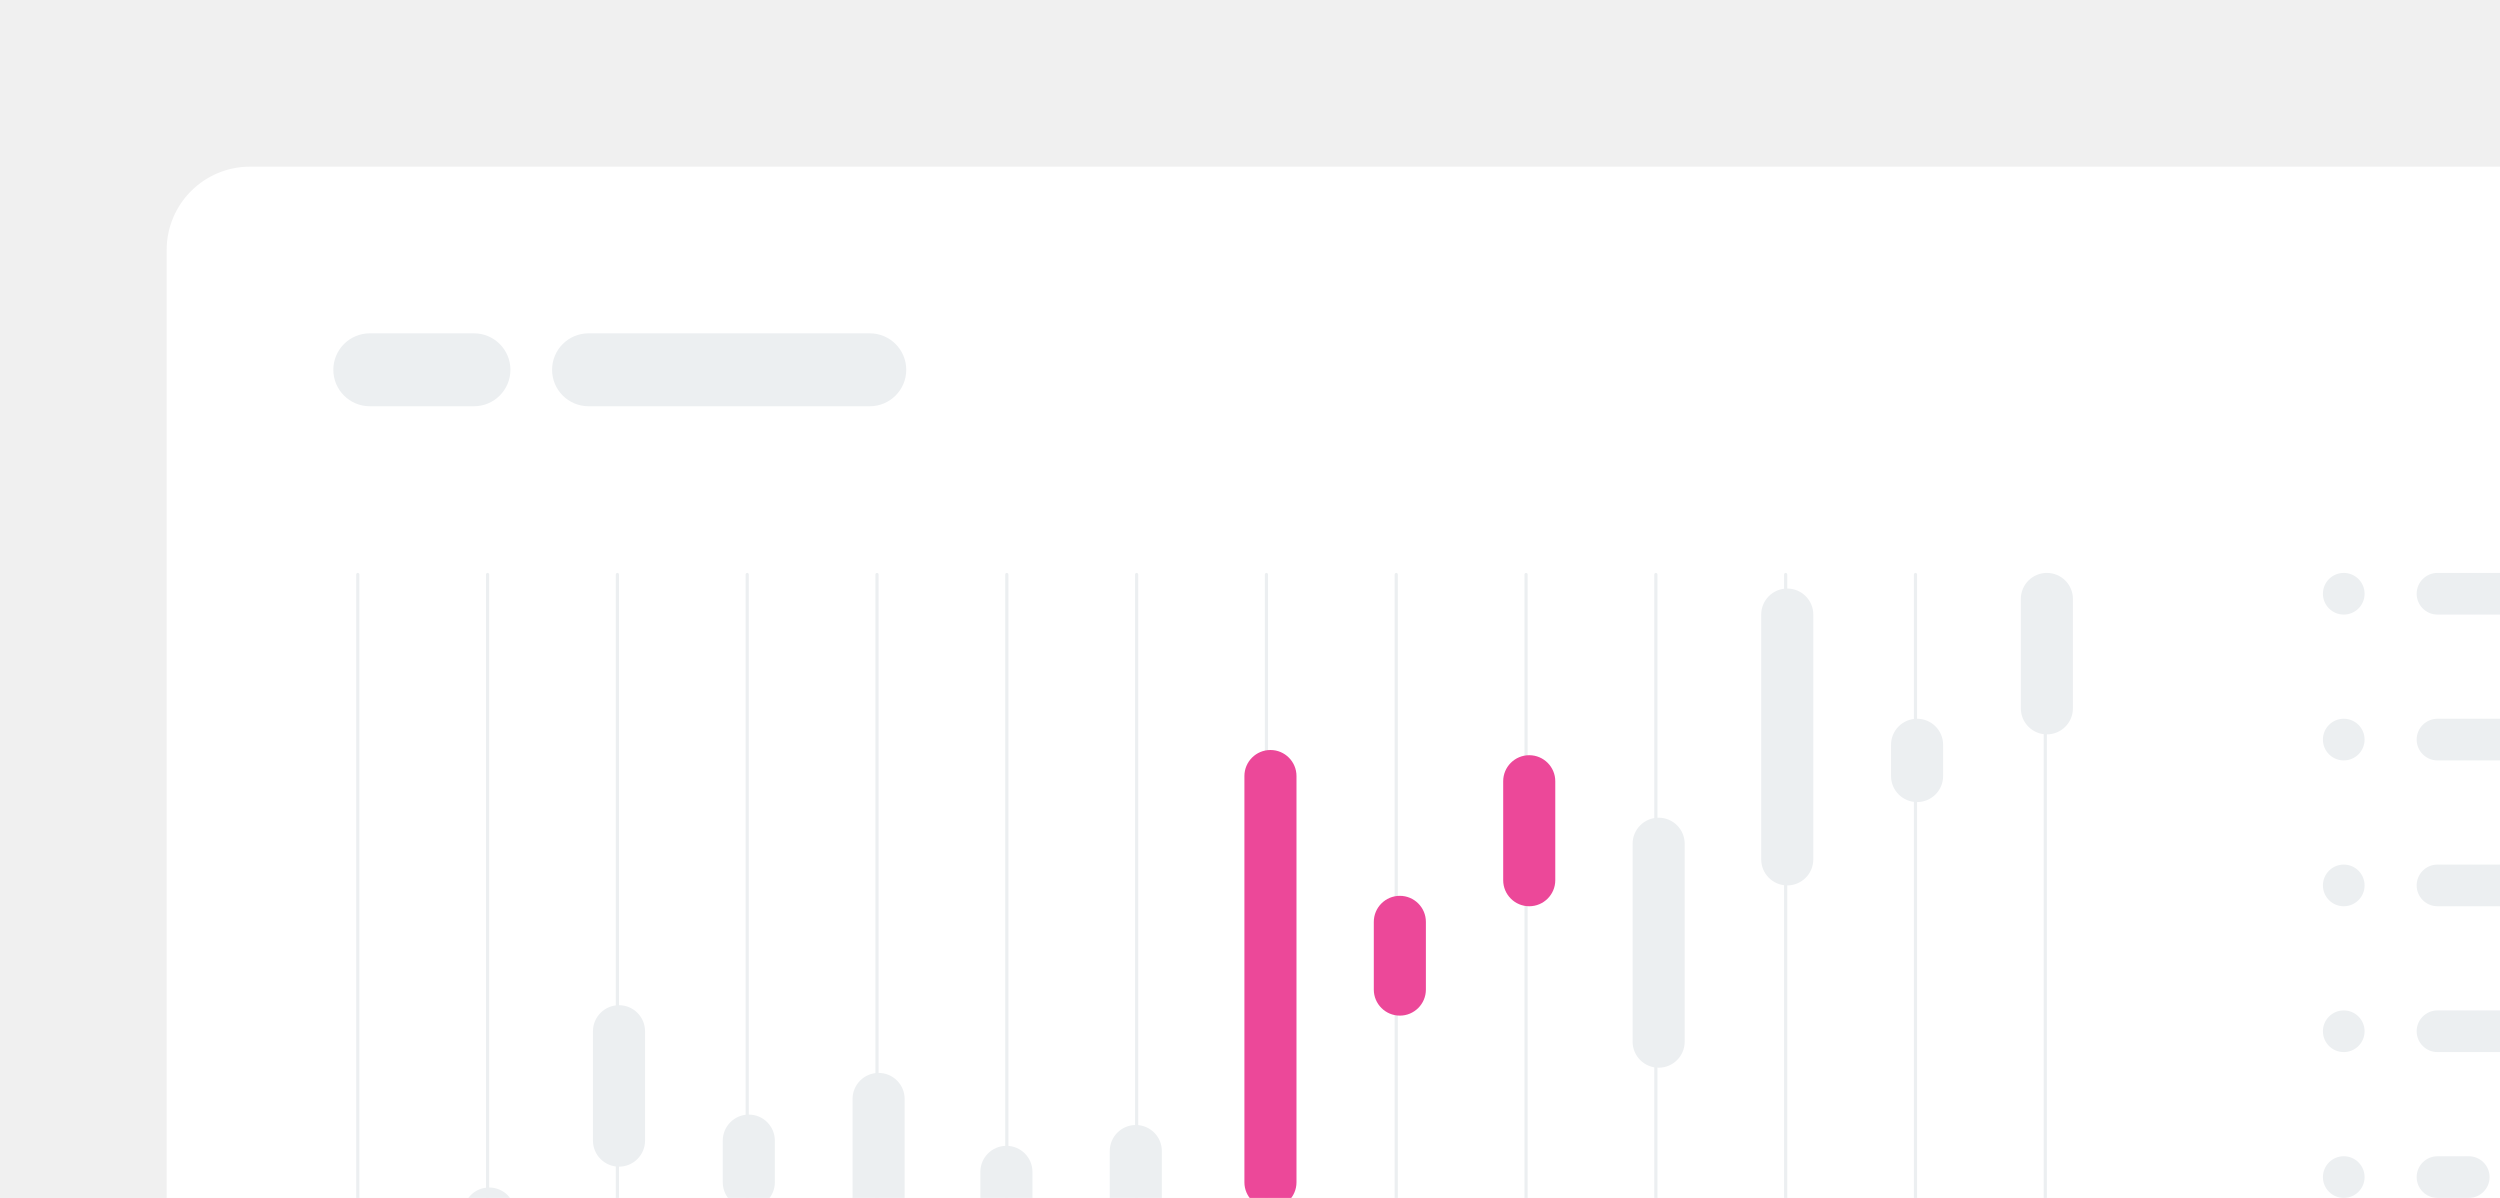
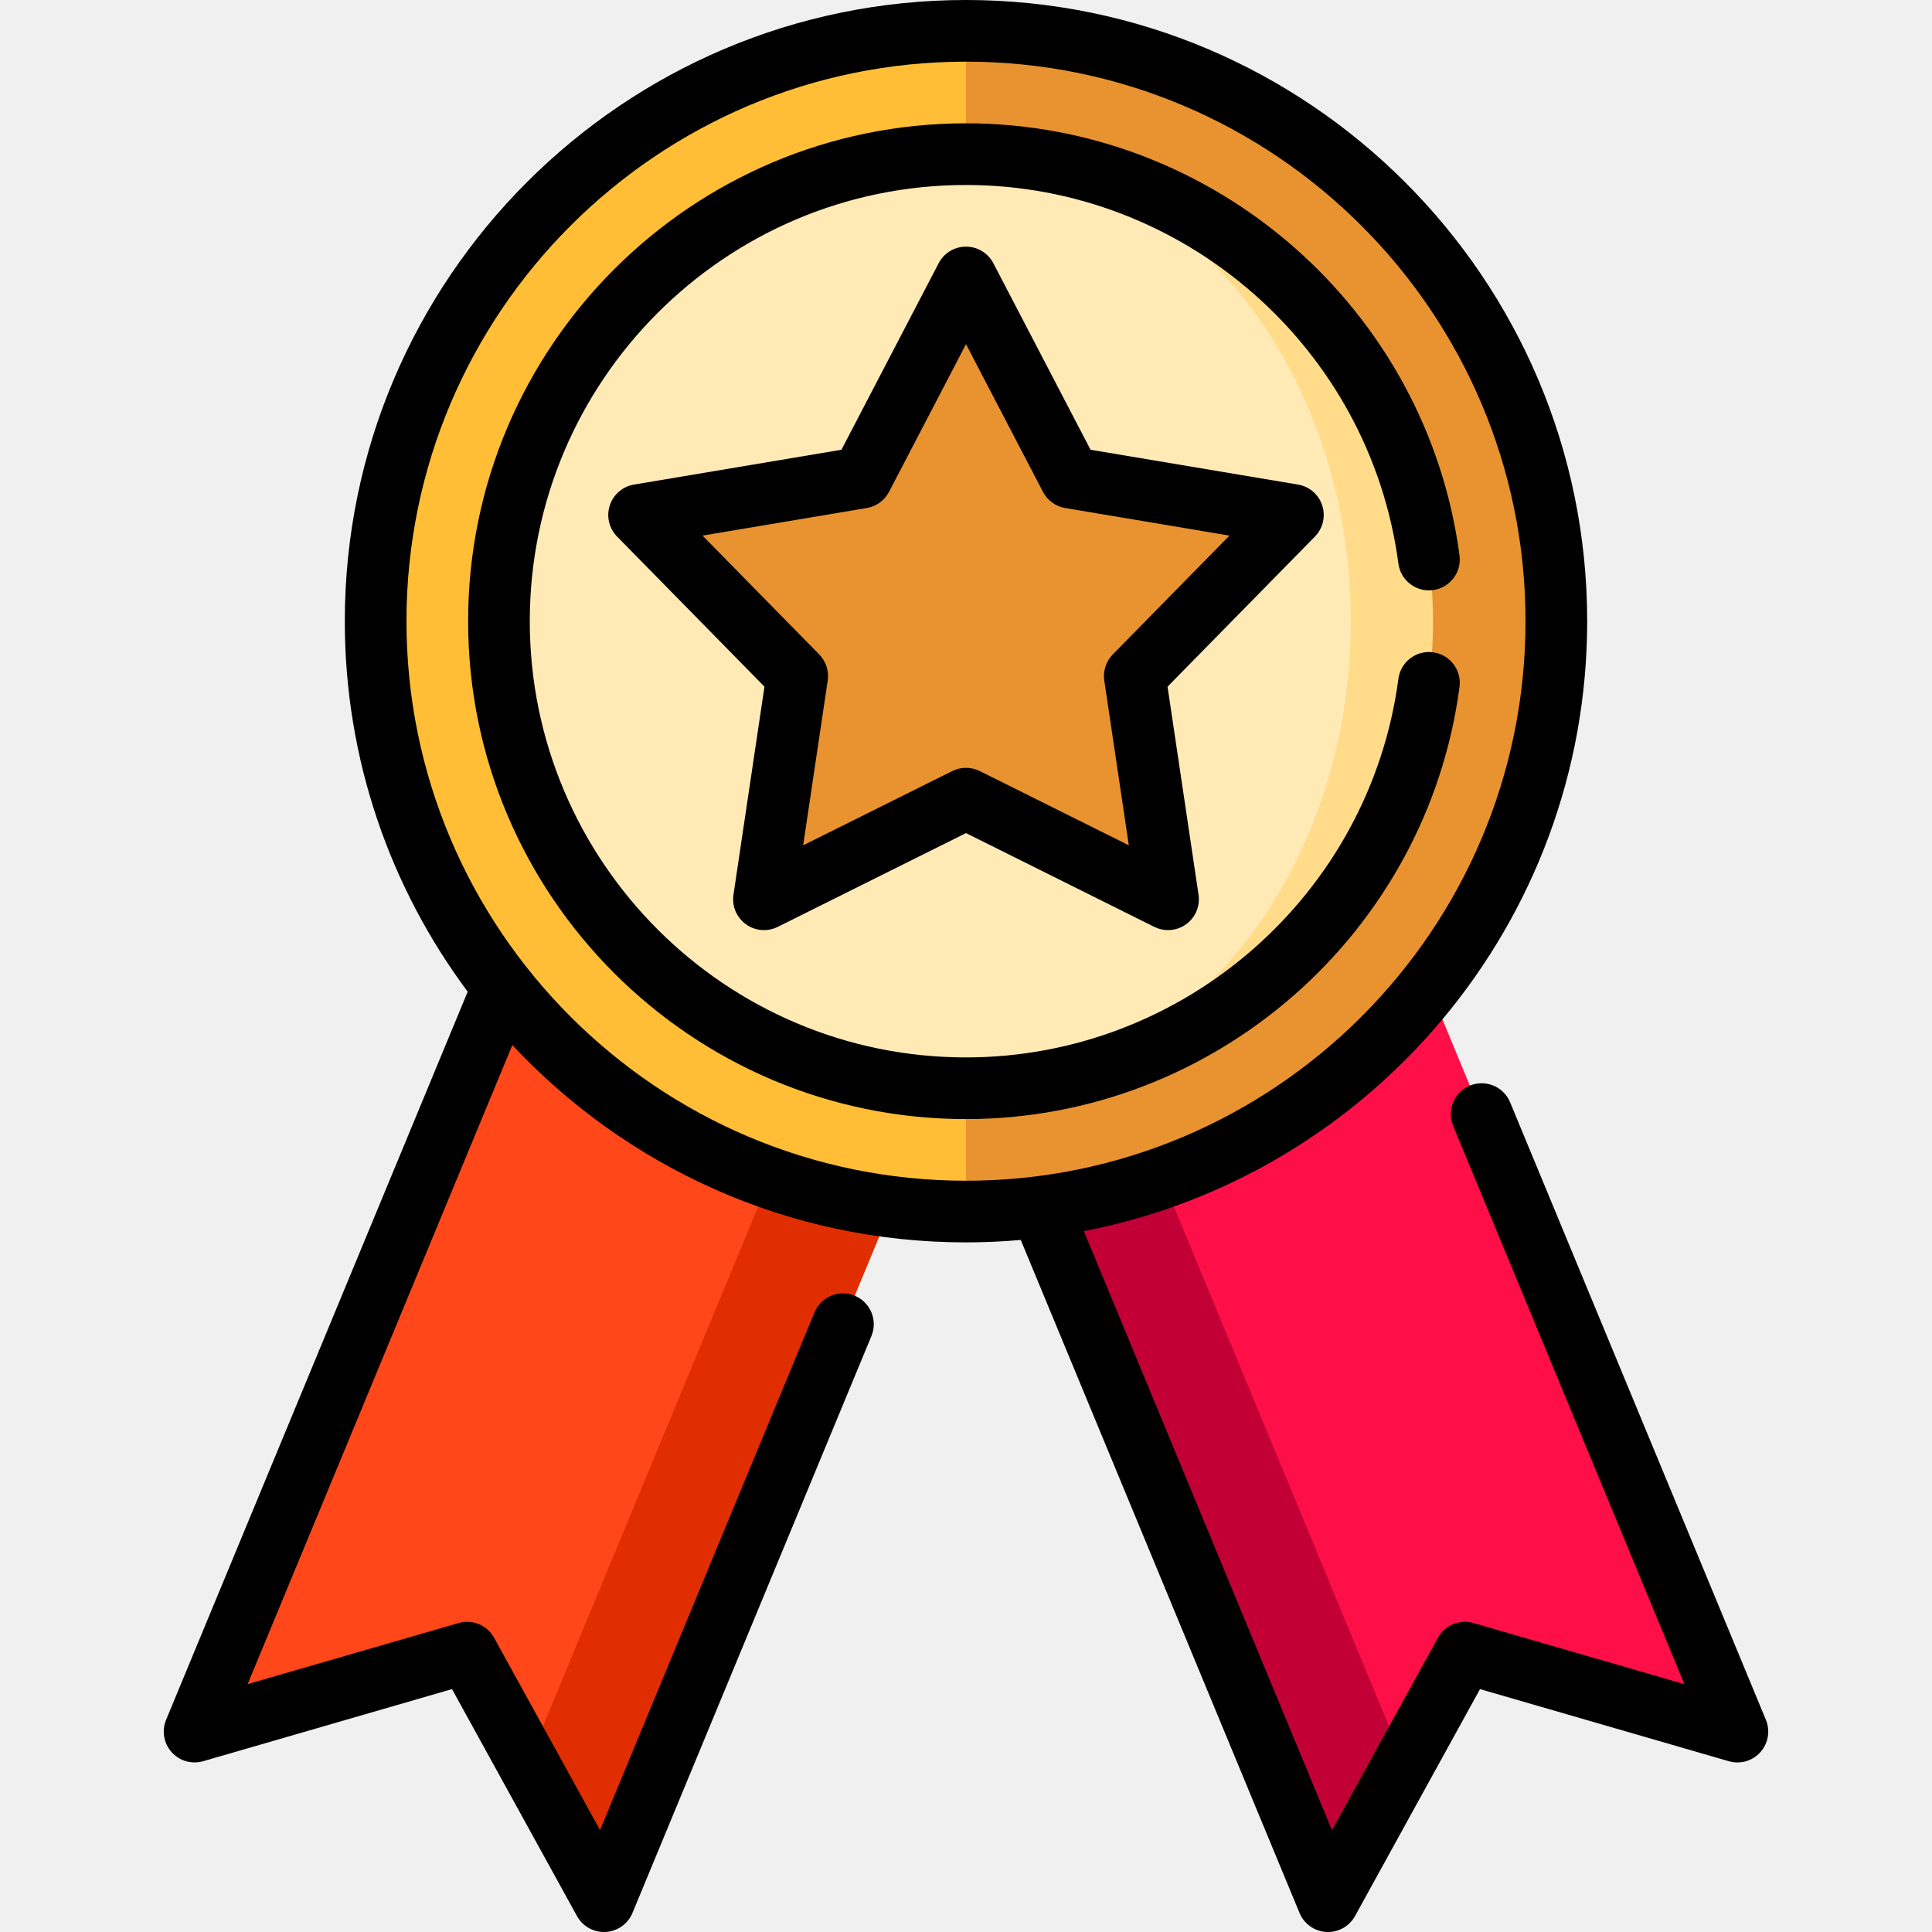
- <svg xmlns="http://www.w3.org/2000/svg" width="480" height="230" viewBox="0 0 480 230" fill="none">
-   <g clip-path="url(#clip0_753_1338)">
-     <path d="M552 32H48C39.163 32 32 39.163 32 48V274C32 282.837 39.163 290 48 290H552C560.837 290 568 282.837 568 274V48C568 39.163 560.837 32 552 32Z" fill="white" />
-     <path d="M68.695 257.695V110.305" stroke="#ECEFF1" stroke-width="0.61" stroke-linecap="round" />
-     <path d="M93.617 257.695V110.305" stroke="#ECEFF1" stroke-width="0.61" stroke-linecap="round" />
-     <path d="M118.539 257.695V110.305" stroke="#ECEFF1" stroke-width="0.61" stroke-linecap="round" />
-     <path d="M143.465 257.695V110.305" stroke="#ECEFF1" stroke-width="0.61" stroke-linecap="round" />
-     <path d="M168.387 257.695V110.305" stroke="#ECEFF1" stroke-width="0.61" stroke-linecap="round" />
-     <path d="M193.309 257.695V110.305" stroke="#ECEFF1" stroke-width="0.61" stroke-linecap="round" />
-     <path d="M218.234 257.695V110.305" stroke="#ECEFF1" stroke-width="0.61" stroke-linecap="round" />
-     <path d="M243.156 257.695V110.305" stroke="#ECEFF1" stroke-width="0.61" stroke-linecap="round" />
-     <path d="M268.078 257.695V110.305" stroke="#ECEFF1" stroke-width="0.61" stroke-linecap="round" />
-     <path d="M293.004 257.695V110.305" stroke="#ECEFF1" stroke-width="0.61" stroke-linecap="round" />
-     <path d="M317.926 257.695V110.305" stroke="#ECEFF1" stroke-width="0.61" stroke-linecap="round" />
-     <path d="M342.848 257.695V110.305" stroke="#ECEFF1" stroke-width="0.61" stroke-linecap="round" />
-     <path d="M367.773 257.695V110.305" stroke="#ECEFF1" stroke-width="0.61" stroke-linecap="round" />
-     <path d="M392.695 257.695V110.305" stroke="#ECEFF1" stroke-width="0.61" stroke-linecap="round" />
-     <path d="M91 64H71C67.134 64 64 67.134 64 71C64 74.866 67.134 78 71 78H91C94.866 78 98 74.866 98 71C98 67.134 94.866 64 91 64Z" fill="#ECEFF1" />
-     <path d="M167 64H113C109.134 64 106 67.134 106 71C106 74.866 109.134 78 113 78H167C170.866 78 174 74.866 174 71C174 67.134 170.866 64 167 64Z" fill="#ECEFF1" />
-     <path d="M98.922 233C98.922 230.239 96.683 228 93.922 228C91.16 228 88.922 230.239 88.922 233V241C88.922 243.761 91.16 246 93.922 246C96.683 246 98.922 243.761 98.922 241V233Z" fill="#ECEFF1" />
-     <path d="M123.848 198C123.848 195.239 121.609 193 118.848 193C116.086 193 113.848 195.239 113.848 198V219C113.848 221.761 116.086 224 118.848 224C121.609 224 123.848 221.761 123.848 219V198Z" fill="#ECEFF1" />
-     <path d="M148.77 219C148.77 216.239 146.531 214 143.77 214C141.008 214 138.77 216.239 138.77 219V227C138.77 229.761 141.008 232 143.77 232C146.531 232 148.77 229.761 148.77 227V219Z" fill="#ECEFF1" />
-     <path d="M173.691 211C173.691 208.239 171.453 206 168.691 206C165.93 206 163.691 208.239 163.691 211V239C163.691 241.761 165.93 244 168.691 244C171.453 244 173.691 241.761 173.691 239V211Z" fill="#ECEFF1" />
-     <path d="M198.23 225C198.23 222.239 195.992 220 193.23 220C190.469 220 188.23 222.239 188.23 225V235C188.23 237.761 190.469 240 193.23 240C195.992 240 198.23 237.761 198.23 235V225Z" fill="#ECEFF1" />
-     <path d="M223.074 221C223.074 218.239 220.836 216 218.074 216C215.313 216 213.074 218.239 213.074 221V247C213.074 249.761 215.313 252 218.074 252C220.836 252 223.074 249.761 223.074 247V221Z" fill="#ECEFF1" />
-     <path d="M248.926 149C248.926 146.239 246.687 144 243.926 144C241.164 144 238.926 146.239 238.926 149V227C238.926 229.761 241.164 232 243.926 232C246.687 232 248.926 229.761 248.926 227V149Z" fill="#EC4899" />
-     <path d="M273.77 177C273.77 174.239 271.531 172 268.77 172C266.008 172 263.77 174.239 263.77 177V190C263.77 192.761 266.008 195 268.77 195C271.531 195 273.77 192.761 273.77 190V177Z" fill="#EC4899" />
-     <path d="M298.613 150C298.613 147.239 296.375 145 293.613 145C290.852 145 288.613 147.239 288.613 150V169C288.613 171.761 290.852 174 293.613 174C296.375 174 298.613 171.761 298.613 169V150Z" fill="#EC4899" />
-     <path d="M323.461 162C323.461 159.239 321.222 157 318.461 157C315.7 157 313.461 159.239 313.461 162V200C313.461 202.761 315.7 205 318.461 205C321.222 205 323.461 202.761 323.461 200V162Z" fill="#ECEFF1" />
-     <path d="M348.152 118C348.152 115.239 345.914 113 343.152 113C340.391 113 338.152 115.239 338.152 118V165C338.152 167.761 340.391 170 343.152 170C345.914 170 348.152 167.761 348.152 165V118Z" fill="#ECEFF1" />
-     <path d="M373.078 143C373.078 140.239 370.84 138 368.078 138C365.317 138 363.078 140.239 363.078 143V149C363.078 151.761 365.317 154 368.078 154C370.84 154 373.078 151.761 373.078 149V143Z" fill="#ECEFF1" />
-     <path d="M398 115C398 112.239 395.761 110 393 110C390.239 110 388 112.239 388 115V136C388 138.761 390.239 141 393 141C395.761 141 398 138.761 398 136V115Z" fill="#ECEFF1" />
-     <path d="M454 114C454 111.791 452.209 110 450 110C447.791 110 446 111.791 446 114C446 116.209 447.791 118 450 118C452.209 118 454 116.209 454 114Z" fill="#ECEFF1" />
-     <path d="M492 110H468C465.791 110 464 111.791 464 114C464 116.209 465.791 118 468 118H492C494.209 118 496 116.209 496 114C496 111.791 494.209 110 492 110Z" fill="#ECEFF1" />
-     <path d="M454 142C454 139.791 452.209 138 450 138C447.791 138 446 139.791 446 142C446 144.209 447.791 146 450 146C452.209 146 454 144.209 454 142Z" fill="#ECEFF1" />
-     <path d="M484 138H468C465.791 138 464 139.791 464 142C464 144.209 465.791 146 468 146H484C486.209 146 488 144.209 488 142C488 139.791 486.209 138 484 138Z" fill="#ECEFF1" />
-     <path d="M454 170C454 167.791 452.209 166 450 166C447.791 166 446 167.791 446 170C446 172.209 447.791 174 450 174C452.209 174 454 172.209 454 170Z" fill="#ECEFF1" />
-     <path d="M480 166H468C465.791 166 464 167.791 464 170C464 172.209 465.791 174 468 174H480C482.209 174 484 172.209 484 170C484 167.791 482.209 166 480 166Z" fill="#ECEFF1" />
-     <path d="M454 198C454 195.791 452.209 194 450 194C447.791 194 446 195.791 446 198C446 200.209 447.791 202 450 202C452.209 202 454 200.209 454 198Z" fill="#ECEFF1" />
-     <path d="M485 194H468C465.791 194 464 195.791 464 198C464 200.209 465.791 202 468 202H485C487.209 202 489 200.209 489 198C489 195.791 487.209 194 485 194Z" fill="#ECEFF1" />
-     <path d="M454 226C454 223.791 452.209 222 450 222C447.791 222 446 223.791 446 226C446 228.209 447.791 230 450 230C452.209 230 454 228.209 454 226Z" fill="#ECEFF1" />
-     <path d="M474 222H468C465.791 222 464 223.791 464 226C464 228.209 465.791 230 468 230H474C476.209 230 478 228.209 478 226C478 223.791 476.209 222 474 222Z" fill="#ECEFF1" />
-   </g>
-   <defs>
-     <clipPath id="clip0_753_1338">
-       <rect width="480" height="230" fill="white" />
-     </clipPath>
-   </defs>
+ <svg xmlns="http://www.w3.org/2000/svg" height="800px" width="800px" version="1.1" id="Layer_1" viewBox="0 0 512.001 512.001" xml:space="preserve">
+   <polygon style="fill:#E02E00;" points="244.54,299.869 160.06,503.83 139.874,467.173 195.804,264.471 " />
+   <polygon style="fill:#FF4719;" points="147.859,226.413 51.571,458.894 123.785,437.967 139.874,467.173 217.633,279.421 " />
+   <polygon style="fill:#C20035;" points="267.46,299.869 351.94,503.83 372.126,467.173 316.196,264.471 " />
+   <polygon style="fill:#FF0F47;" points="364.141,226.413 294.368,279.421 372.126,467.173 388.216,437.967 460.43,458.894 " />
+   <path style="fill:#E89330;" d="M256,8.17l-54.468,156.453L256,321.076c86.406,0,156.453-70.046,156.453-156.453  S342.406,8.17,256,8.17z" />
+   <path style="fill:#FFBE35;" d="M99.547,164.623c0,86.406,70.046,156.453,156.453,156.453V8.17  C169.594,8.17,99.547,78.216,99.547,164.623z" />
+   <path style="fill:#FFDB8A;" d="M256,40.851v247.547c68.249,0,123.773-55.525,123.773-123.773S324.249,40.851,256,40.851z" />
+   <path style="fill:#FFEAB5;" d="M256,40.851c-68.248,0-123.773,55.525-123.773,123.773S187.752,288.398,256,288.398  c56.233,0,101.986-55.525,101.986-123.773S312.233,40.851,256,40.851z" />
+   <polygon style="fill:#E89330;" points="256,73.532 283.644,126.574 342.633,136.474 300.73,179.156 309.543,238.316 256,211.653   202.458,238.316 211.271,179.156 169.368,136.474 228.357,126.574 " />
+   <path d="M467.98,455.765l-67.783-163.642c-1.727-4.168-6.506-6.149-10.675-4.422c-4.169,1.727-6.149,6.507-4.422,10.675  l61.278,147.936l-55.894-16.196c-3.669-1.064-7.587,0.559-9.43,3.906l-28.072,50.974l-65.751-158.737  c75.888-14.634,133.389-81.542,133.389-161.637C420.623,73.85,346.774,0,256,0S91.377,73.85,91.377,164.623  c0,36.767,12.118,70.755,32.568,98.186L44.02,455.765c-1.202,2.902-0.634,6.236,1.461,8.575c2.094,2.34,5.346,3.272,8.362,2.399  l65.942-19.108l33.117,60.14c1.442,2.618,4.191,4.229,7.155,4.229c0.15,0,0.302-0.004,0.453-0.012  c3.136-0.174,5.895-2.13,7.097-5.032l63.331-152.894c1.727-4.169-0.253-8.948-4.422-10.675c-4.169-1.727-8.948,0.253-10.675,4.422  l-56.827,137.19l-28.07-50.974c-1.843-3.348-5.764-4.971-9.431-3.906l-55.893,16.196l70.152-169.362  c30.064,32.158,72.835,52.295,120.226,52.295c4.891,0,9.731-0.228,14.516-0.647l73.878,178.358c1.202,2.902,3.961,4.857,7.096,5.031  c0.153,0.009,0.303,0.013,0.454,0.013c2.964,0,5.713-1.611,7.154-4.229l33.118-60.14l65.942,19.109  c3.019,0.875,6.267-0.059,8.362-2.399C468.615,462,469.182,458.667,467.98,455.765z M107.718,164.623  C107.718,82.86,174.237,16.34,256,16.34s148.282,66.52,148.282,148.283S337.762,312.906,256,312.906  C174.237,312.905,107.718,246.386,107.718,164.623z" />
+   <path d="M350.403,133.949c-0.94-2.897-3.415-5.029-6.419-5.533l-54.977-9.226l-25.762-49.434c-1.407-2.701-4.199-4.394-7.245-4.394  c-3.045,0-5.838,1.694-7.245,4.394l-25.763,49.434l-54.976,9.226c-3.003,0.503-5.477,2.636-6.419,5.533  c-0.941,2.897-0.194,6.075,1.94,8.249l39.054,39.778l-8.214,55.137c-0.449,3.012,0.815,6.023,3.279,7.814  c2.462,1.789,5.718,2.06,8.445,0.704L256,220.78L305.9,245.63c1.154,0.574,2.4,0.857,3.642,0.857c1.696,0,3.381-0.527,4.803-1.56  c2.464-1.79,3.728-4.802,3.279-7.814l-8.213-55.137l39.054-39.779C350.597,140.024,351.345,136.846,350.403,133.949z   M294.899,173.432c-1.795,1.829-2.629,4.393-2.251,6.927l6.503,43.655l-39.509-19.675c-2.293-1.143-4.991-1.143-7.285,0  l-39.509,19.675l6.503-43.655c0.378-2.535-0.455-5.099-2.251-6.927l-30.922-31.496l43.528-7.305  c2.527-0.424,4.709-2.009,5.893-4.281L256,91.21l20.398,39.141c1.185,2.272,3.366,3.857,5.893,4.281l43.529,7.305L294.899,173.432z" />
+   <path d="M379.765,172.864c-4.474-0.598-8.581,2.552-9.172,7.026C363.014,237.09,313.75,280.225,256,280.225  c-63.743,0-115.602-51.858-115.602-115.602c0-63.743,51.859-115.602,115.602-115.602c57.75,0,107.013,43.134,114.592,100.335  c0.592,4.474,4.706,7.627,9.172,7.026c4.472-0.593,7.619-4.7,7.025-9.172C378.141,81.918,321.913,32.681,256,32.681  c-72.753,0-131.942,59.189-131.942,131.942S183.246,296.566,256,296.566c65.913,0,122.14-49.237,130.791-114.529  C387.384,177.564,384.238,173.457,379.765,172.864z" />
</svg>
